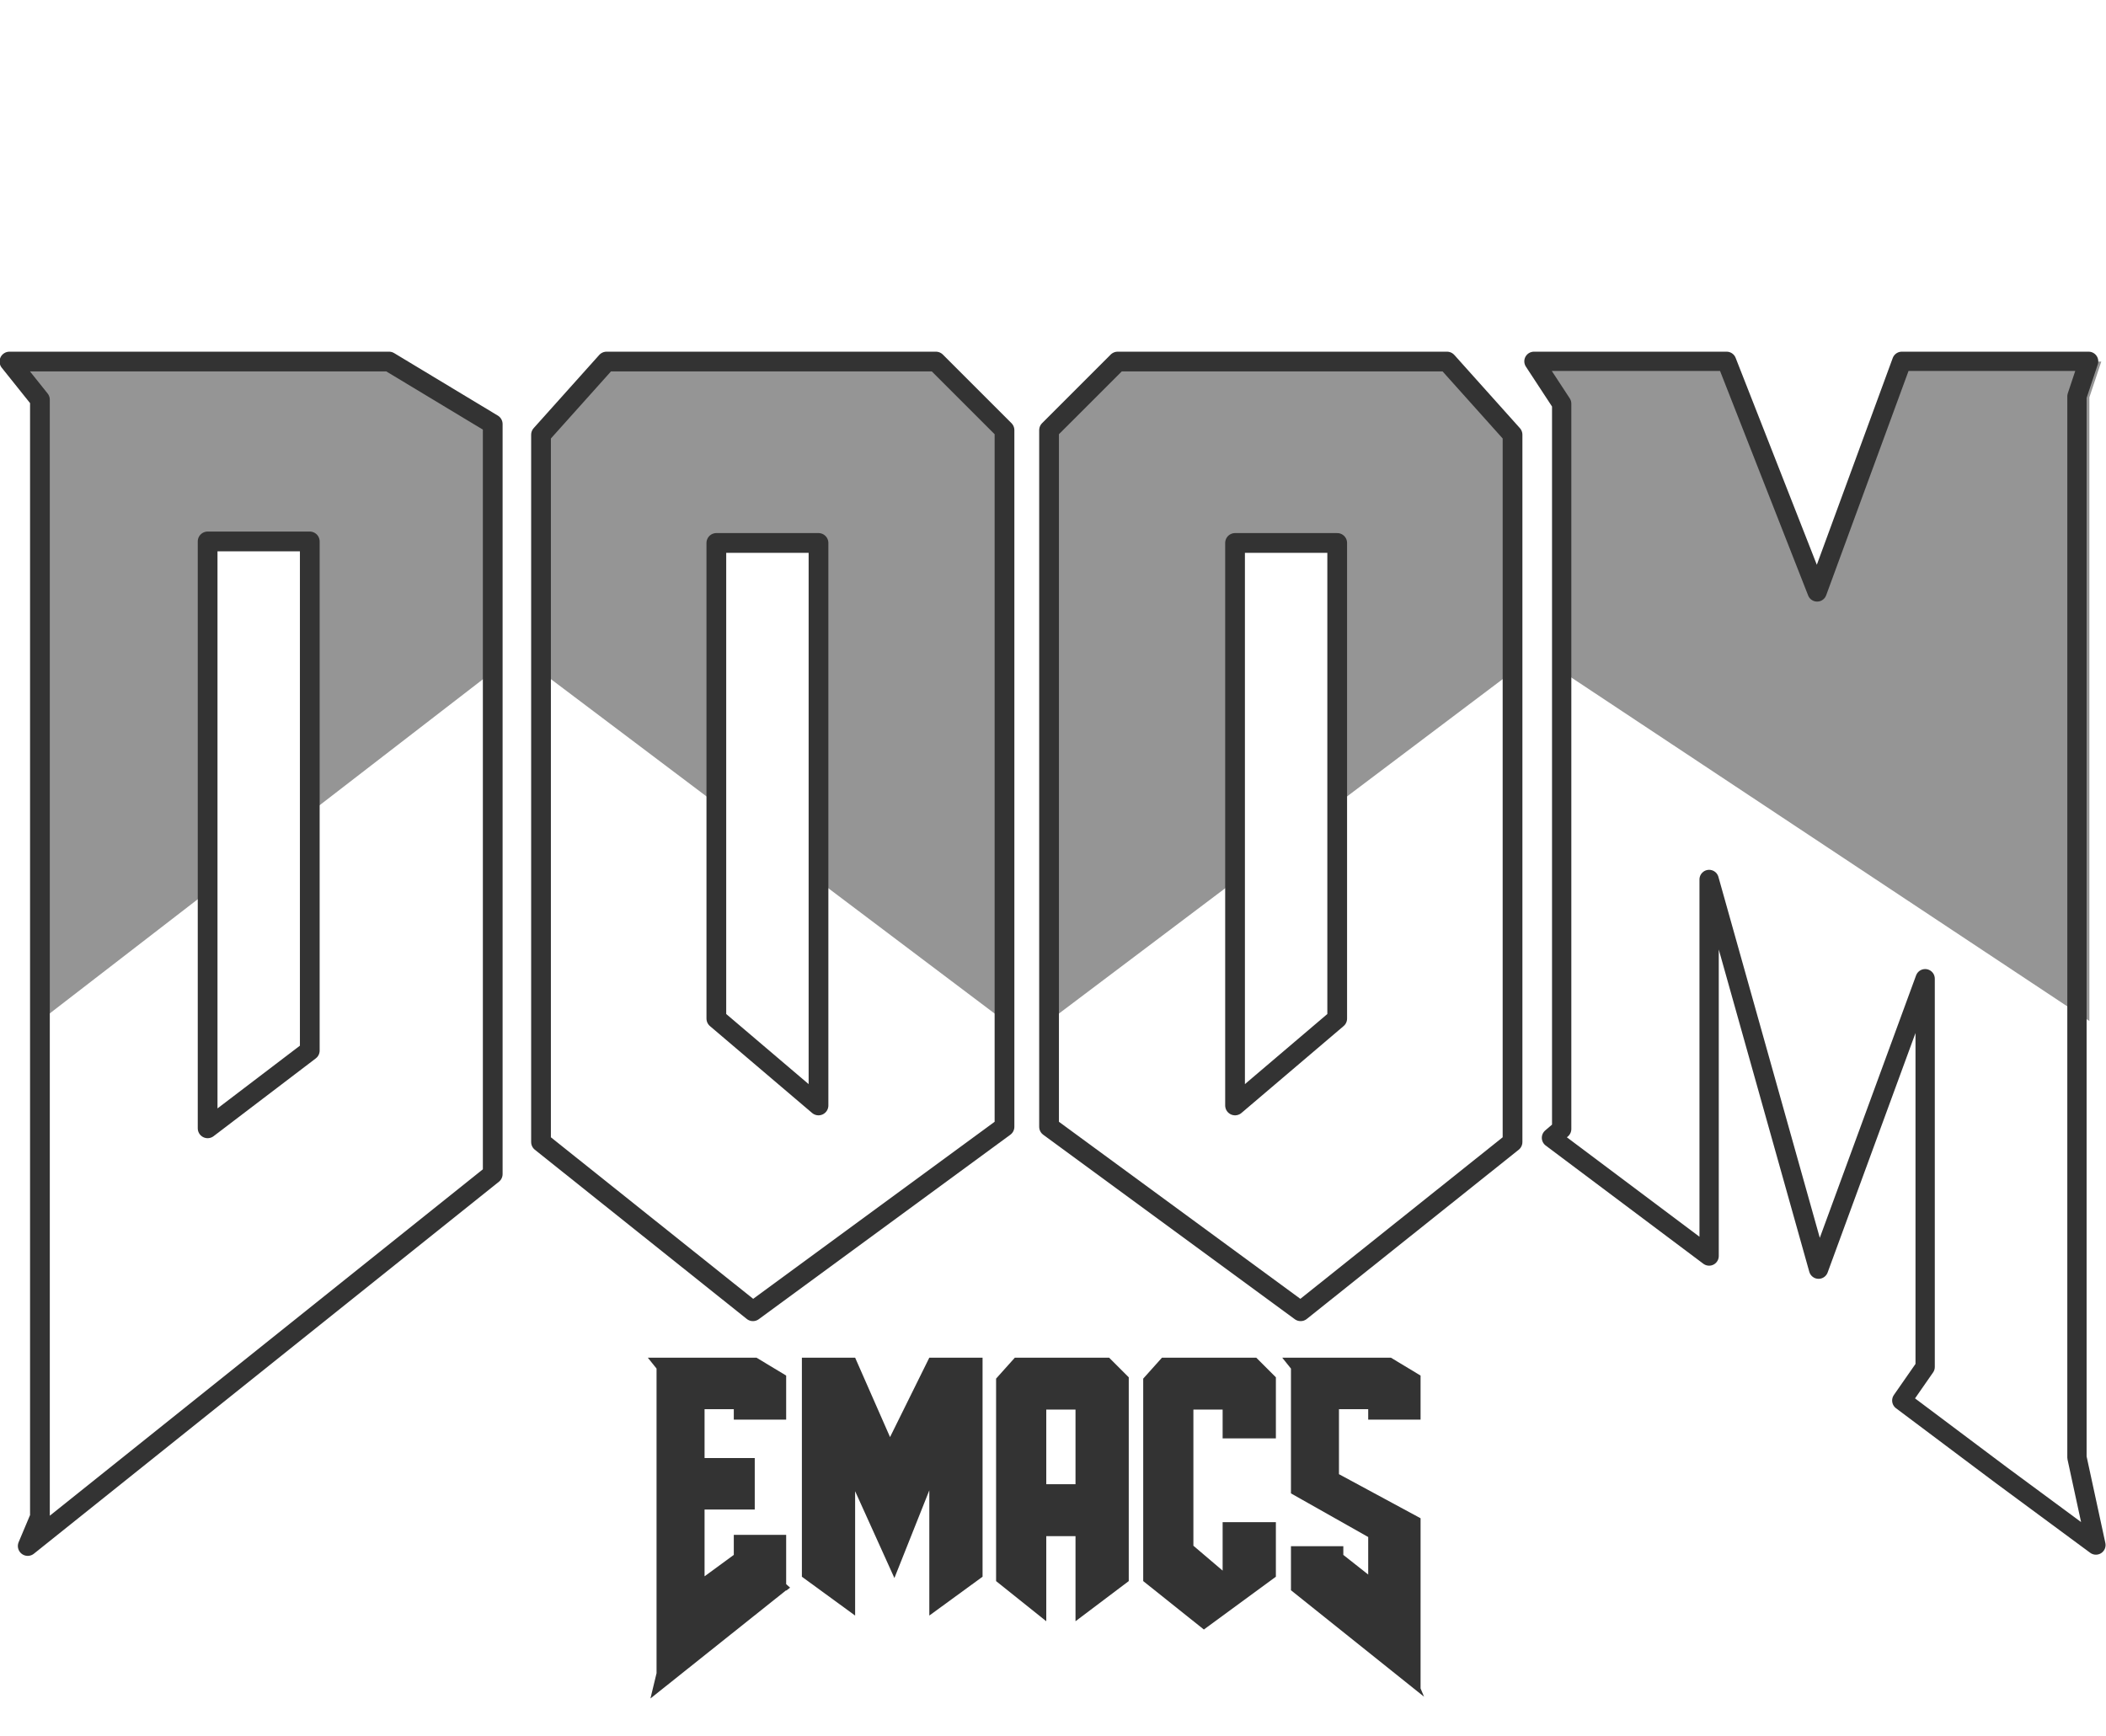
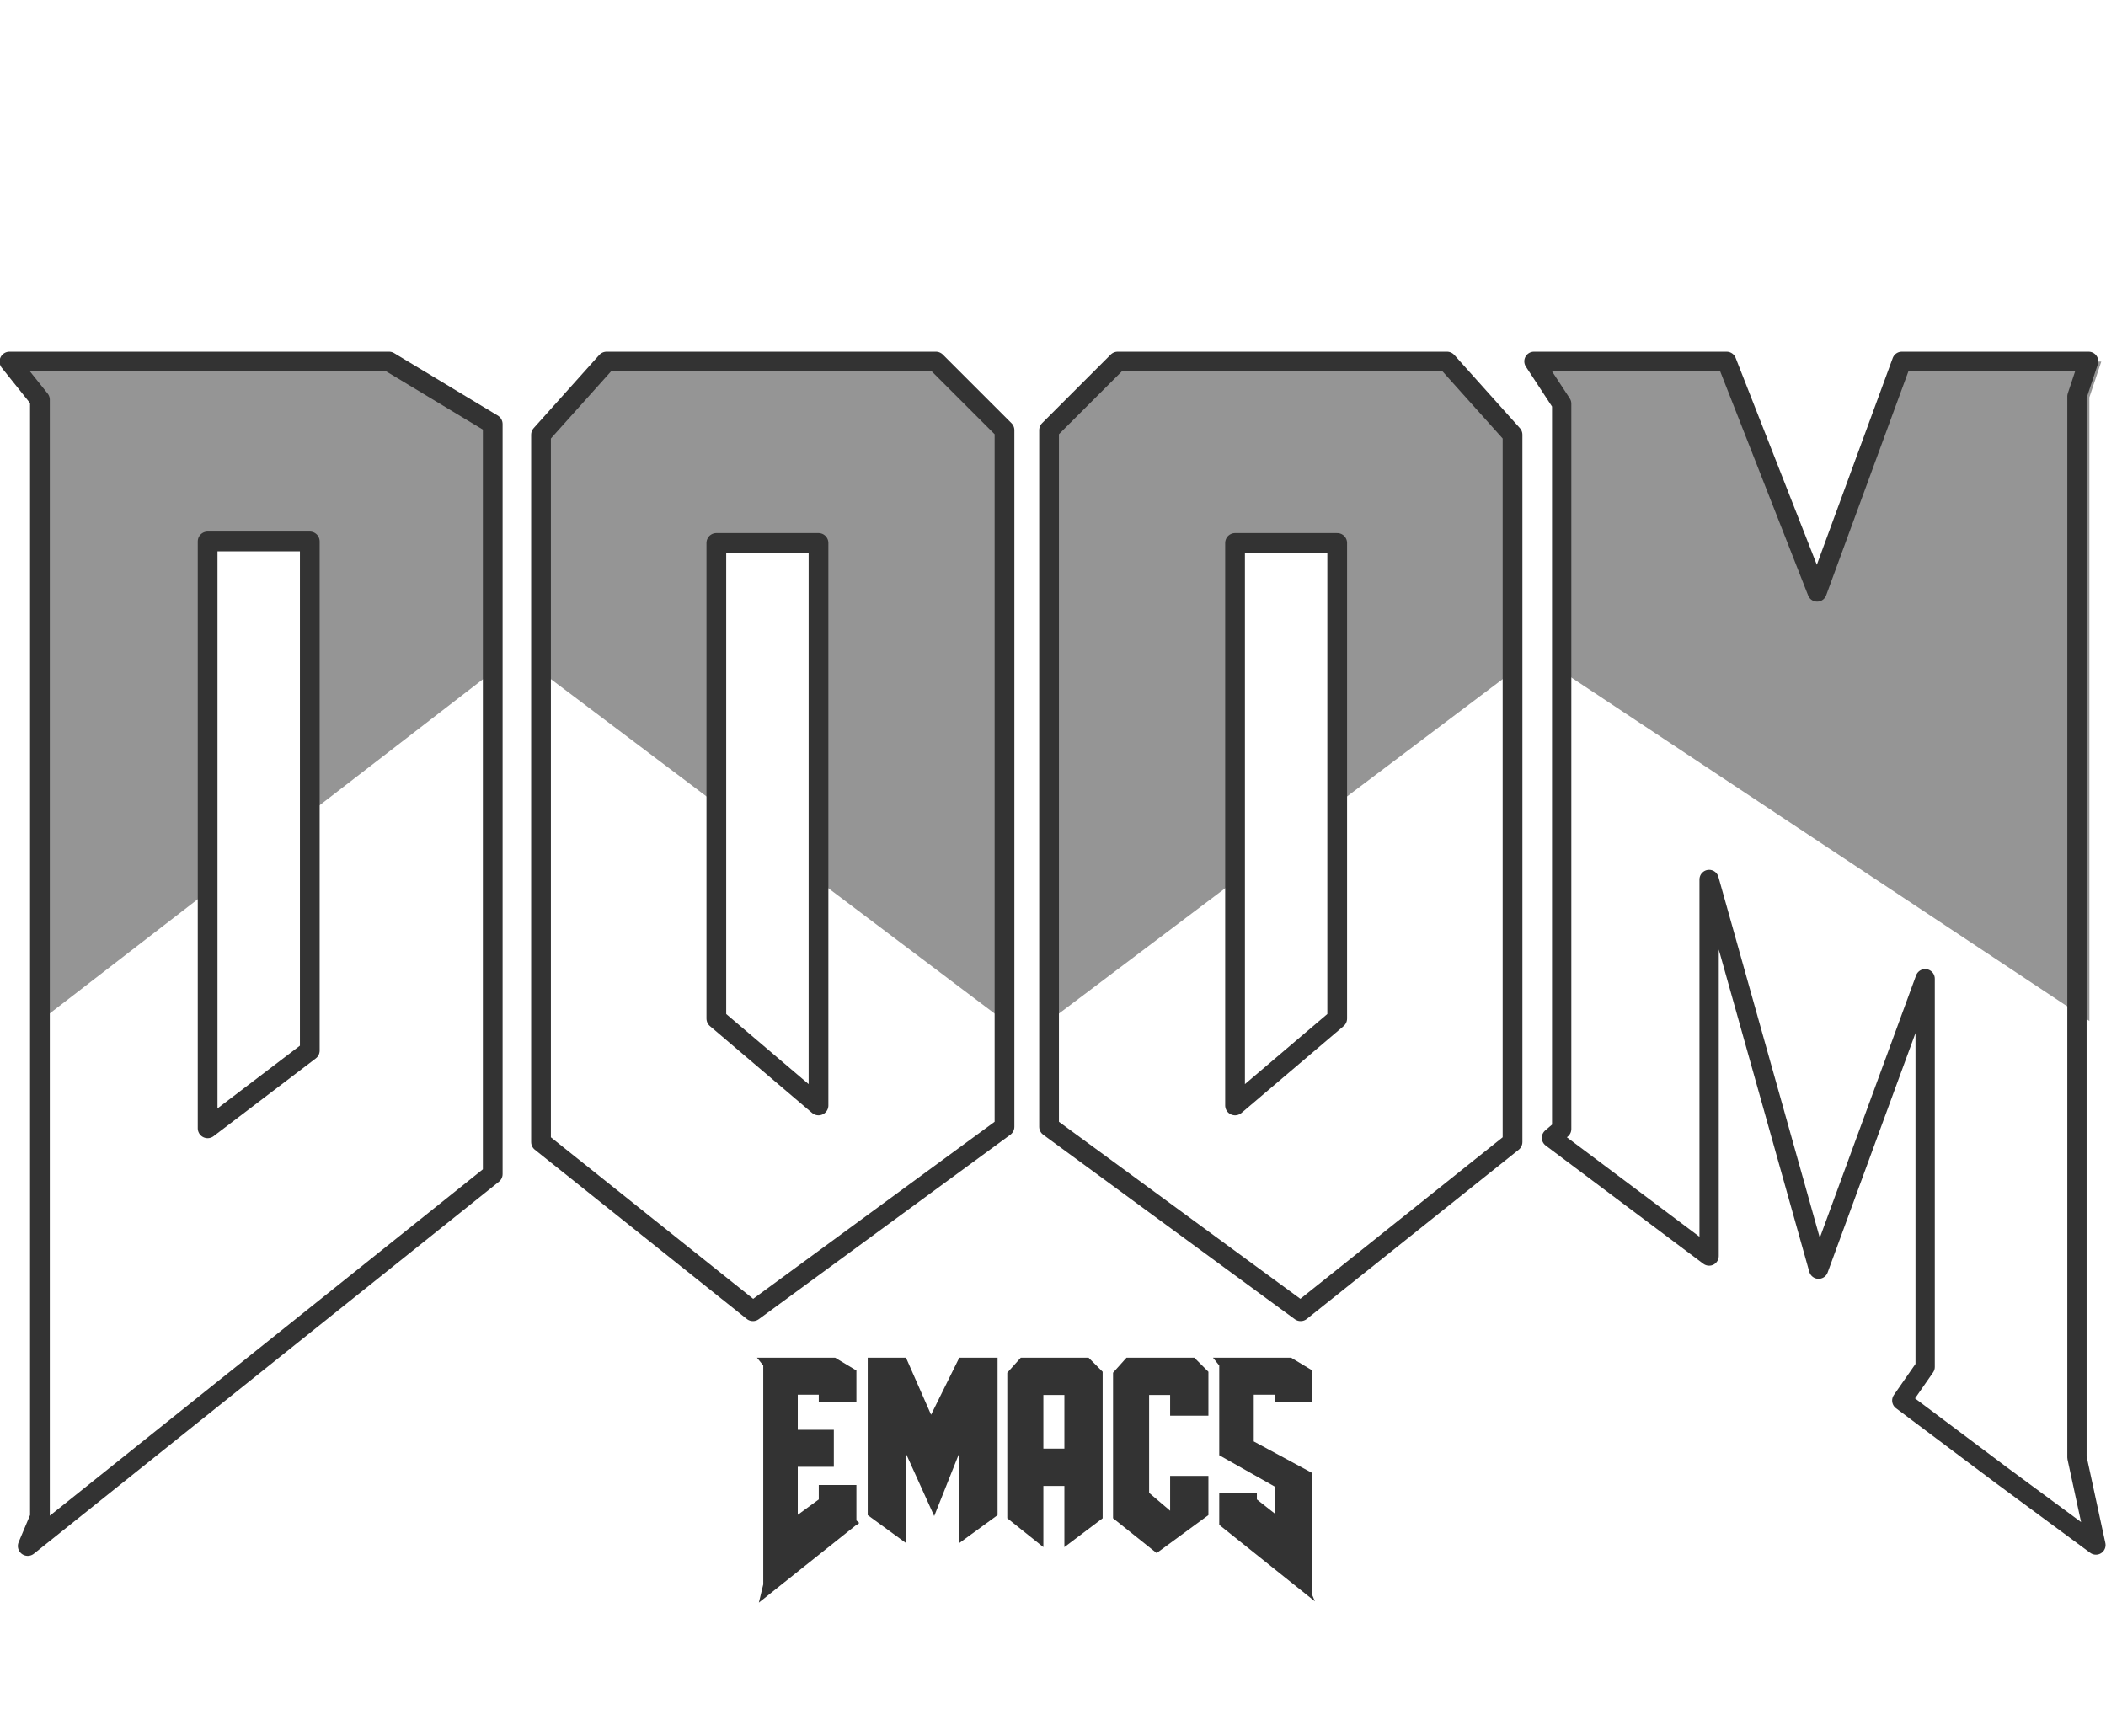
<svg xmlns="http://www.w3.org/2000/svg" height="266.524" viewBox="0 0 323.338 285.18" fill="none" version="1.1" id="svg4" width="323.338">
  <defs id="defs8">
    <rect x="-211.575" y="29.004" width="152.066" height="139.936" id="rect1427" />
    <radialGradient fx="0" fy="0" cx="0" cy="0" r="1" gradientUnits="userSpaceOnUse" gradientTransform="matrix(1000.855,0,0,-1000.855,800,600)" spreadMethod="pad" id="radialGradient26">
      <stop style="stop-opacity:1;stop-color:#c97575" offset="0" id="stop22" />
      <stop style="stop-opacity:1;stop-color:#003f69" offset="1" id="stop24" />
    </radialGradient>
    <clipPath clipPathUnits="userSpaceOnUse" id="clipPath36">
      <path d="M 0,1200 H 1600 V 0 H 0 Z" id="path34" />
    </clipPath>
    <clipPath clipPathUnits="userSpaceOnUse" id="clipPath60">
      <path d="m 454.404,829.199 h 97.242 V 700.297 h -97.242 z" id="path58" />
    </clipPath>
    <clipPath clipPathUnits="userSpaceOnUse" id="clipPath76">
      <path d="M 0,1200 H 1600 V 0 H 0 Z" id="path74" />
    </clipPath>
    <clipPath clipPathUnits="userSpaceOnUse" id="clipPath100">
      <path d="m 866.301,1010.44 h 90.223 V 862.762 h -90.223 z" id="path98" />
    </clipPath>
    <clipPath clipPathUnits="userSpaceOnUse" id="clipPath116">
      <path d="M 0,1200 H 1600 V 0 H 0 Z" id="path114" />
    </clipPath>
    <clipPath clipPathUnits="userSpaceOnUse" id="clipPath140">
      <path d="m 1017.94,825.85 h 137.31 V 709.029 h -137.31 z" id="path138" />
    </clipPath>
    <clipPath clipPathUnits="userSpaceOnUse" id="clipPath156">
      <path d="M 0,1200 H 1600 V 0 H 0 Z" id="path154" />
    </clipPath>
    <clipPath clipPathUnits="userSpaceOnUse" id="clipPath176">
      <path d="M 0,1200 H 1600 V 0 H 0 Z" id="path174" />
    </clipPath>
    <clipPath clipPathUnits="userSpaceOnUse" id="clipPath200">
      <path d="M 0,1200 H 1600 V 0 H 0 Z" id="path198" />
    </clipPath>
    <clipPath clipPathUnits="userSpaceOnUse" id="clipPath220">
      <path d="M 483.778,353.116 H 638.206 V 191.731 H 483.778 Z" id="path218" />
    </clipPath>
    <clipPath clipPathUnits="userSpaceOnUse" id="clipPath236">
      <path d="M 0,1200 H 1600 V 0 H 0 Z" id="path234" />
    </clipPath>
    <clipPath clipPathUnits="userSpaceOnUse" id="clipPath256">
      <path d="m 1141.1,405.409 h 101.18 V 310.645 H 1141.1 Z" id="path254" />
    </clipPath>
    <radialGradient fx="0" fy="0" cx="0" cy="0" r="1" gradientUnits="userSpaceOnUse" gradientTransform="matrix(346.604,-537.4873,537.4873,346.604,680.4016,832.6693)" spreadMethod="pad" id="radialGradient286">
      <stop style="stop-opacity:1;stop-color:#c63b34" offset="0" id="stop278" />
      <stop style="stop-opacity:1;stop-color:#c63b34" offset="0.467" id="stop280" />
      <stop style="stop-opacity:1;stop-color:#c63b34" offset="0.696" id="stop282" />
      <stop style="stop-opacity:1;stop-color:#4a232b" offset="1" id="stop284" />
    </radialGradient>
    <clipPath clipPathUnits="userSpaceOnUse" id="clipPath296">
      <path d="M 0,1200 H 1600 V 0 H 0 Z" id="path294" />
    </clipPath>
    <clipPath clipPathUnits="userSpaceOnUse" id="clipPath308">
      <path d="M 484.463,1153.97 H 1201.51 V 189.116 H 484.463 Z" id="path306" />
    </clipPath>
    <clipPath clipPathUnits="userSpaceOnUse" id="clipPath312">
      <path d="M 484.463,1153.97 H 1201.51 V 189.116 H 484.463 Z" id="path310" />
    </clipPath>
    <clipPath clipPathUnits="userSpaceOnUse" id="clipPath316">
      <path d="m 558.864,558.713 h 75.754 v -66.114 h -75.754 z" id="path314" />
    </clipPath>
    <clipPath clipPathUnits="userSpaceOnUse" id="clipPath320">
      <path d="M 484.463,519.835 H 547.92 V 431.741 H 484.463 Z" id="path318" />
    </clipPath>
    <clipPath clipPathUnits="userSpaceOnUse" id="clipPath324">
      <path d="m 533.816,405.37 h 60.656 v -51.93 h -60.656 z" id="path322" />
    </clipPath>
    <clipPath clipPathUnits="userSpaceOnUse" id="clipPath328">
      <path d="m 606.015,431.57 h 45.841 v -56.76 h -45.841 z" id="path326" />
    </clipPath>
    <clipPath clipPathUnits="userSpaceOnUse" id="clipPath332">
      <path d="m 786.772,447.06 h 37.142 v -58.241 h -37.142 z" id="path330" />
    </clipPath>
    <clipPath clipPathUnits="userSpaceOnUse" id="clipPath336">
      <path d="m 674.842,537.439 h 69.069 v -81.978 h -69.069 z" id="path334" />
    </clipPath>
    <clipPath clipPathUnits="userSpaceOnUse" id="clipPath340">
      <path d="m 590.527,669.237 h 62.462 v -63.11 h -62.462 z" id="path338" />
    </clipPath>
    <clipPath clipPathUnits="userSpaceOnUse" id="clipPath344">
      <path d="m 642.227,605.084 h 37.841 v -68.577 h -37.841 z" id="path342" />
    </clipPath>
    <clipPath clipPathUnits="userSpaceOnUse" id="clipPath348">
      <path d="m 687.207,384.608 h 31.925 v -67.976 h -31.925 z" id="path346" />
    </clipPath>
    <clipPath clipPathUnits="userSpaceOnUse" id="clipPath352">
      <path d="m 598.34,311.444 h 55.032 V 264.55 H 598.34 Z" id="path350" />
    </clipPath>
    <clipPath clipPathUnits="userSpaceOnUse" id="clipPath356">
      <path d="m 837.833,387.194 h 38.911 v -42.497 h -38.911 z" id="path354" />
    </clipPath>
    <clipPath clipPathUnits="userSpaceOnUse" id="clipPath360">
      <path d="M 817.455,325.372 H 862.3 v -52.143 h -44.845 z" id="path358" />
    </clipPath>
    <clipPath clipPathUnits="userSpaceOnUse" id="clipPath364">
      <path d="m 908.283,323.446 h 53.162 v -69.137 h -53.162 z" id="path362" />
    </clipPath>
    <clipPath clipPathUnits="userSpaceOnUse" id="clipPath368">
      <path d="m 883.419,239.821 h 37.605 v -50.705 h -37.605 z" id="path366" />
    </clipPath>
    <clipPath clipPathUnits="userSpaceOnUse" id="clipPath372">
      <path d="m 901.644,379.117 h 31.538 v -44.341 h -31.538 z" id="path370" />
    </clipPath>
    <clipPath clipPathUnits="userSpaceOnUse" id="clipPath376">
      <path d="m 827.298,260.66 h 38.265 v -61.391 h -38.265 z" id="path374" />
    </clipPath>
    <clipPath clipPathUnits="userSpaceOnUse" id="clipPath380">
      <path d="m 564.08,349.923 h 46.984 V 301.491 H 564.08 Z" id="path378" />
    </clipPath>
    <clipPath clipPathUnits="userSpaceOnUse" id="clipPath384">
      <path d="m 633.107,270.813 h 48.752 v -45.949 h -48.752 z" id="path382" />
    </clipPath>
    <clipPath clipPathUnits="userSpaceOnUse" id="clipPath388">
      <path d="m 519.537,1153.97 h 9.659 v -10 h -9.659 z" id="path386" />
    </clipPath>
    <clipPath clipPathUnits="userSpaceOnUse" id="clipPath392">
      <path d="m 984.085,310.782 h 32.545 v -49.923 h -32.545 z" id="path390" />
    </clipPath>
    <clipPath clipPathUnits="userSpaceOnUse" id="clipPath396">
      <path d="M 977.445,251.648 H 1016.1 V 213.621 H 977.445 Z" id="path394" />
    </clipPath>
    <clipPath clipPathUnits="userSpaceOnUse" id="clipPath400">
      <path d="m 939.902,272.383 h 37.269 v -57.882 h -37.269 z" id="path398" />
    </clipPath>
    <clipPath clipPathUnits="userSpaceOnUse" id="clipPath404">
      <path d="m 1018.25,303.222 h 44.27 v -57.003 h -44.27 z" id="path402" />
    </clipPath>
    <clipPath clipPathUnits="userSpaceOnUse" id="clipPath408">
      <path d="m 1046.3,336.435 h 47.43 v -47.83 h -47.43 z" id="path406" />
    </clipPath>
    <clipPath clipPathUnits="userSpaceOnUse" id="clipPath412">
      <path d="m 1089.18,378.723 h 30.33 v -51.436 h -30.33 z" id="path410" />
    </clipPath>
    <clipPath clipPathUnits="userSpaceOnUse" id="clipPath416">
      <path d="m 1092.91,426.851 h 43.16 v -40.199 h -43.16 z" id="path414" />
    </clipPath>
    <clipPath clipPathUnits="userSpaceOnUse" id="clipPath420">
      <path d="m 1118.89,498.208 h 56.91 v -54.995 h -56.91 z" id="path418" />
    </clipPath>
    <clipPath clipPathUnits="userSpaceOnUse" id="clipPath424">
      <path d="m 1041.86,496.242 h 38.19 v -47.165 h -38.19 z" id="path422" />
    </clipPath>
    <clipPath clipPathUnits="userSpaceOnUse" id="clipPath428">
      <path d="m 1147.89,565.513 h 46.75 v -50.942 h -46.75 z" id="path426" />
    </clipPath>
    <clipPath clipPathUnits="userSpaceOnUse" id="clipPath432">
      <path d="m 1057.66,558.583 h 53.85 v -47.626 h -53.85 z" id="path430" />
    </clipPath>
    <clipPath clipPathUnits="userSpaceOnUse" id="clipPath436">
      <path d="m 1098.23,620.004 h 38.36 v -50.456 h -38.36 z" id="path434" />
    </clipPath>
    <clipPath clipPathUnits="userSpaceOnUse" id="clipPath440">
      <path d="m 1124.9,667.347 h 34.67 v -42.646 h -34.67 z" id="path438" />
    </clipPath>
    <clipPath clipPathUnits="userSpaceOnUse" id="clipPath444">
      <path d="m 1161.62,633.733 h 39.89 V 590.52 h -39.89 z" id="path442" />
    </clipPath>
    <clipPath clipPathUnits="userSpaceOnUse" id="clipPath448">
      <path d="m 1063.23,700.278 h 41.5 v -63.719 h -41.5 z" id="path446" />
    </clipPath>
    <clipPath clipPathUnits="userSpaceOnUse" id="clipPath452">
      <path d="m 1109.18,732.299 h 33.06 v -50.295 h -33.06 z" id="path450" />
    </clipPath>
    <clipPath clipPathUnits="userSpaceOnUse" id="clipPath456">
      <path d="m 1049.34,779.126 h 35.56 v -69.965 h -35.56 z" id="path454" />
    </clipPath>
    <clipPath clipPathUnits="userSpaceOnUse" id="clipPath460">
      <path d="M 988.343,808 H 1040.5 V 748.973 H 988.343 Z" id="path458" />
    </clipPath>
    <clipPath clipPathUnits="userSpaceOnUse" id="clipPath464">
      <path d="m 962.159,761.575 h 49.121 v -36.73 h -49.121 z" id="path462" />
    </clipPath>
    <clipPath clipPathUnits="userSpaceOnUse" id="clipPath468">
      <path d="m 1022.35,729.622 h 33.11 v -42.816 h -33.11 z" id="path466" />
    </clipPath>
    <clipPath clipPathUnits="userSpaceOnUse" id="clipPath472">
      <path d="m 962.091,848.545 h 33.07 v -51.758 h -33.07 z" id="path470" />
    </clipPath>
    <clipPath clipPathUnits="userSpaceOnUse" id="clipPath476">
      <path d="m 1017.95,836.194 h 34.15 v -29.678 h -34.15 z" id="path474" />
    </clipPath>
    <clipPath clipPathUnits="userSpaceOnUse" id="clipPath480">
      <path d="m 890.534,853.69 h 44.989 v -59.146 h -44.989 z" id="path478" />
    </clipPath>
    <clipPath clipPathUnits="userSpaceOnUse" id="clipPath484">
      <path d="m 897.048,807.314 h 59.6 v -49.093 h -59.6 z" id="path482" />
    </clipPath>
    <clipPath clipPathUnits="userSpaceOnUse" id="clipPath488">
      <path d="m 829.809,863.115 h 43.412 V 806.82 h -43.412 z" id="path486" />
    </clipPath>
    <clipPath clipPathUnits="userSpaceOnUse" id="clipPath492">
      <path d="m 852.903,796.003 h 32.696 v -49.046 h -32.696 z" id="path490" />
    </clipPath>
    <clipPath clipPathUnits="userSpaceOnUse" id="clipPath496">
      <path d="m 868.518,880.717 h 37.605 v -33.774 h -37.605 z" id="path494" />
    </clipPath>
    <clipPath clipPathUnits="userSpaceOnUse" id="clipPath500">
      <path d="m 750.367,878.608 h 80.439 v -55.861 h -80.439 z" id="path498" />
    </clipPath>
    <clipPath clipPathUnits="userSpaceOnUse" id="clipPath504">
      <path d="m 688.932,847.62 h 44.842 v -57.26 h -44.842 z" id="path502" />
    </clipPath>
    <clipPath clipPathUnits="userSpaceOnUse" id="clipPath508">
      <path d="m 749.802,817.773 h 44.956 v -71.358 h -44.956 z" id="path506" />
    </clipPath>
    <clipPath clipPathUnits="userSpaceOnUse" id="clipPath512">
      <path d="m 803.739,793.557 h 35.215 v -39.392 h -35.215 z" id="path510" />
    </clipPath>
    <clipPath clipPathUnits="userSpaceOnUse" id="clipPath516">
      <path d="M 777.435,742.764 H 819.22 V 692.678 H 777.435 Z" id="path514" />
    </clipPath>
    <clipPath clipPathUnits="userSpaceOnUse" id="clipPath520">
      <path d="m 706.108,770.955 h 44.179 v -56.392 h -44.179 z" id="path518" />
    </clipPath>
    <clipPath clipPathUnits="userSpaceOnUse" id="clipPath524">
      <path d="m 489.527,583.248 h 61.249 v -50.412 h -61.249 z" id="path522" />
    </clipPath>
    <clipPath clipPathUnits="userSpaceOnUse" id="clipPath528">
      <path d="m 538.943,626.388 h 35.79 v -49.335 h -35.79 z" id="path526" />
    </clipPath>
    <clipPath clipPathUnits="userSpaceOnUse" id="clipPath532">
      <path d="m 524.919,748.634 h 31.732 V 711.7 h -31.732 z" id="path530" />
    </clipPath>
    <clipPath clipPathUnits="userSpaceOnUse" id="clipPath536">
      <path d="m 485.726,422.853 h 40.171 v -52.304 h -40.171 z" id="path534" />
    </clipPath>
    <clipPath clipPathUnits="userSpaceOnUse" id="clipPath540">
      <path d="m 1058.53,378.073 h 27.51 v -32.858 h -27.51 z" id="path538" />
    </clipPath>
    <clipPath clipPathUnits="userSpaceOnUse" id="clipPath544">
      <path d="m 1010.14,344.966 h 27.01 v -34.295 h -27.01 z" id="path542" />
    </clipPath>
    <clipPath clipPathUnits="userSpaceOnUse" id="clipPath548">
      <path d="M 960.024,332.148 H 983.62 V 304.446 H 960.024 Z" id="path546" />
    </clipPath>
    <clipPath clipPathUnits="userSpaceOnUse" id="clipPath552">
      <path d="m 871.026,279.891 h 23.393 v -38.438 h -23.393 z" id="path550" />
    </clipPath>
    <clipPath clipPathUnits="userSpaceOnUse" id="clipPath556">
      <path d="m 777.838,322.768 h 26.738 v -33.222 h -26.738 z" id="path554" />
    </clipPath>
    <clipPath clipPathUnits="userSpaceOnUse" id="clipPath560">
      <path d="m 743.123,387.149 h 34.009 v -40.918 h -34.009 z" id="path558" />
    </clipPath>
    <clipPath clipPathUnits="userSpaceOnUse" id="clipPath564">
      <path d="m 628.81,483.492 h 27.592 V 444.049 H 628.81 Z" id="path562" />
    </clipPath>
    <clipPath clipPathUnits="userSpaceOnUse" id="clipPath568">
      <path d="m 641.907,341.708 h 32.152 v -39.524 h -32.152 z" id="path566" />
    </clipPath>
    <clipPath clipPathUnits="userSpaceOnUse" id="clipPath572">
      <path d="m 707.419,445.18 h 36.688 v -39.343 h -36.688 z" id="path570" />
    </clipPath>
    <clipPath clipPathUnits="userSpaceOnUse" id="clipPath576">
      <path d="m 718.677,332.178 h 40.049 v -58.769 h -40.049 z" id="path574" />
    </clipPath>
    <clipPath clipPathUnits="userSpaceOnUse" id="clipPath580">
      <path d="m 563.511,484.332 h 37.095 v -51.194 h -37.095 z" id="path578" />
    </clipPath>
    <linearGradient x1="0" y1="0" x2="1" y2="0" gradientUnits="userSpaceOnUse" gradientTransform="matrix(-161.4422,250.8358,250.8358,161.4422,987.2112,286.6422)" spreadMethod="pad" id="linearGradient1436">
      <stop style="stop-opacity:1;stop-color:#ba6464" offset="0" id="stop1430" />
      <stop style="stop-opacity:1;stop-color:#ba6464" offset="0.149" id="stop1432" />
      <stop style="stop-opacity:1;stop-color:#c63b34" offset="1" id="stop1434" />
    </linearGradient>
    <clipPath clipPathUnits="userSpaceOnUse" id="clipPath1446">
      <path d="m 744.161,267.316 c -17.306,-11.079 -19.44,-31.074 -19.809,-34.289 v 0 c 7.734,-17.828 24.511,-48.562 53.177,-56.428 v 0 c 6.004,-1.648 16.519,-2.483 37.55,-4.154 v 0 c 21.964,-1.744 36.516,-3.526 35.719,0.435 v 0 c -3.11,15.434 -23.616,77.176 -51.568,93.857 v 0 c -9.068,5.587 -18.933,8.172 -28.434,8.171 v 0 c -9.668,0 -18.958,-2.677 -26.635,-7.592" id="path1444" />
    </clipPath>
    <linearGradient x1="0" y1="0" x2="1" y2="0" gradientUnits="userSpaceOnUse" gradientTransform="matrix(-86.7312,79.27774,-79.27774,-86.7312,845.3929,165.8952)" spreadMethod="pad" id="linearGradient1462">
      <stop style="stop-opacity:0;stop-color:#ffffff" offset="0" id="stop1456" />
      <stop style="stop-opacity:1;stop-color:#ffffff" offset="0.417" id="stop1458" />
      <stop style="stop-opacity:1;stop-color:#ffffff" offset="1" id="stop1460" />
    </linearGradient>
    <mask maskUnits="userSpaceOnUse" x="0" y="0" width="1" height="1" id="mask1464">
      <g id="g1474">
        <g id="g1472">
          <g id="g1470">
            <g id="g1468">
              <path d="M -32768,32767 H 32767 V -32768 H -32768 Z" style="fill:url(#linearGradient1462);stroke:none" id="path1466" />
            </g>
          </g>
        </g>
      </g>
    </mask>
    <linearGradient x1="0" y1="0" x2="1" y2="0" gradientUnits="userSpaceOnUse" gradientTransform="matrix(-86.7312,79.27774,-79.27774,-86.7312,845.3929,165.8952)" spreadMethod="pad" id="linearGradient1486">
      <stop style="stop-opacity:1;stop-color:#4a232b" offset="0" id="stop1480" />
      <stop style="stop-opacity:1;stop-color:#4a232b" offset="0.417" id="stop1482" />
      <stop style="stop-opacity:1;stop-color:#4a232b" offset="1" id="stop1484" />
    </linearGradient>
    <clipPath clipPathUnits="userSpaceOnUse" id="clipPath1496">
      <path d="M 0,1200 H 1600 V 0 H 0 Z" id="path1494" />
    </clipPath>
    <clipPath clipPathUnits="userSpaceOnUse" id="clipPath1504">
      <path d="m 575.556,801.819 h 251.59 V 618.476 h -251.59 z" id="path1502" />
    </clipPath>
    <clipPath clipPathUnits="userSpaceOnUse" id="clipPath1508">
      <path d="m 683.366,789.128 c 20.392,-17.148 42.292,-37.683 64.317,-62.058 34.671,-38.37 60.443,-76.064 79.463,-108.593 -59.813,8.819 -126.921,25.23 -197.028,54.641 -13.705,5.749 -26.897,11.732 -39.582,17.882 -21.221,26.418 -19.728,64.8 3.41,89.426 23.256,24.752 61.725,28.525 89.42,8.702" id="path1506" />
    </clipPath>
    <radialGradient fx="0" fy="0" cx="0" cy="0" r="1" gradientUnits="userSpaceOnUse" gradientTransform="matrix(125.9963,-99.72216,99.72216,125.9963,655.6081,730.9605)" spreadMethod="pad" id="radialGradient1520">
      <stop style="stop-opacity:1;stop-color:#ffffff" offset="0" id="stop1514" />
      <stop style="stop-opacity:1;stop-color:#ffffff" offset="0.108" id="stop1516" />
      <stop style="stop-opacity:0;stop-color:#ffffff" offset="1" id="stop1518" />
    </radialGradient>
    <mask maskUnits="userSpaceOnUse" x="0" y="0" width="1" height="1" id="mask1522">
      <g id="g1532">
        <g id="g1530">
          <g id="g1528">
            <g id="g1526">
              <path d="M -32768,32767 H 32767 V -32768 H -32768 Z" style="fill:url(#radialGradient1520);stroke:none" id="path1524" />
            </g>
          </g>
        </g>
      </g>
    </mask>
    <radialGradient fx="0" fy="0" cx="0" cy="0" r="1" gradientUnits="userSpaceOnUse" gradientTransform="matrix(125.9963,-99.72216,99.72216,125.9963,655.6081,730.9605)" spreadMethod="pad" id="radialGradient1540">
      <stop style="stop-opacity:1;stop-color:#4a232b" offset="0" id="stop1534" />
      <stop style="stop-opacity:1;stop-color:#4a232b" offset="0.108" id="stop1536" />
      <stop style="stop-opacity:1;stop-color:#c63b34" offset="1" id="stop1538" />
    </radialGradient>
    <clipPath clipPathUnits="userSpaceOnUse" id="clipPath1566">
      <path d="M 475.513,703.995 H 687.625 V 545.144 H 475.513 Z" id="path1564" />
    </clipPath>
    <clipPath clipPathUnits="userSpaceOnUse" id="clipPath1570">
      <path d="m 551.676,695.122 c 34.031,-21.037 39.546,-54.04 61.943,-83.84 12.897,-17.158 34.773,-37.754 74.006,-51.468 -15.192,-6.989 -45.399,-18.114 -83.197,-13.639 -4.144,0.49 -64.951,8.657 -104.188,60.73 -12.883,17.097 -31.379,41.644 -22.318,65.697 6.638,17.62 26.703,31.406 46.461,31.393 9.174,-0.006 17.737,-2.966 27.293,-8.873" id="path1568" />
    </clipPath>
    <radialGradient fx="0" fy="0" cx="0" cy="0" r="1" gradientUnits="userSpaceOnUse" gradientTransform="matrix(140.2885,-123.0222,123.0222,140.2885,543.1551,645.4635)" spreadMethod="pad" id="radialGradient1582">
      <stop style="stop-opacity:1;stop-color:#ffffff" offset="0" id="stop1576" />
      <stop style="stop-opacity:1;stop-color:#ffffff" offset="0.108" id="stop1578" />
      <stop style="stop-opacity:0;stop-color:#ffffff" offset="1" id="stop1580" />
    </radialGradient>
    <mask maskUnits="userSpaceOnUse" x="0" y="0" width="1" height="1" id="mask1584">
      <g id="g1594">
        <g id="g1592">
          <g id="g1590">
            <g id="g1588">
              <path d="M -32768,32767 H 32767 V -32768 H -32768 Z" style="fill:url(#radialGradient1582);stroke:none" id="path1586" />
            </g>
          </g>
        </g>
      </g>
    </mask>
    <radialGradient fx="0" fy="0" cx="0" cy="0" r="1" gradientUnits="userSpaceOnUse" gradientTransform="matrix(140.2885,-123.0222,123.0222,140.2885,543.1551,645.4635)" spreadMethod="pad" id="radialGradient1602">
      <stop style="stop-opacity:1;stop-color:#4a232b" offset="0" id="stop1596" />
      <stop style="stop-opacity:1;stop-color:#4a232b" offset="0.108" id="stop1598" />
      <stop style="stop-opacity:1;stop-color:#c63b34" offset="1" id="stop1600" />
    </radialGradient>
    <clipPath clipPathUnits="userSpaceOnUse" id="clipPath1636">
      <path d="M 0,1200 H 1600 V 0 H 0 Z" id="path1634" />
    </clipPath>
    <radialGradient fx="0" fy="0" cx="0" cy="0" r="1" gradientUnits="userSpaceOnUse" gradientTransform="matrix(-7.822224,118.3111,118.3111,7.822224,773.9253,414.1198)" spreadMethod="pad" id="radialGradient1662">
      <stop style="stop-opacity:1;stop-color:#c63b34" offset="0" id="stop1654" />
      <stop style="stop-opacity:1;stop-color:#c63b34" offset="0.467" id="stop1656" />
      <stop style="stop-opacity:1;stop-color:#c63b34" offset="0.696" id="stop1658" />
      <stop style="stop-opacity:1;stop-color:#4a232b" offset="1" id="stop1660" />
    </radialGradient>
    <linearGradient x1="0" y1="0" x2="1" y2="0" gradientUnits="userSpaceOnUse" gradientTransform="matrix(14.06703,-86.48617,-86.48617,-14.06703,924.0973,527.693)" spreadMethod="pad" id="linearGradient1682">
      <stop style="stop-opacity:1;stop-color:#000f1f" offset="0" id="stop1678" />
      <stop style="stop-opacity:1;stop-color:#46496b" offset="1" id="stop1680" />
    </linearGradient>
    <clipPath clipPathUnits="userSpaceOnUse" id="clipPath1692">
      <path d="M 0,1200 H 1600 V 0 H 0 Z" id="path1690" />
    </clipPath>
    <linearGradient x1="0" y1="0" x2="1" y2="0" gradientUnits="userSpaceOnUse" gradientTransform="matrix(-23.54078,38.8423,38.8423,23.54078,964.2549,408.9075)" spreadMethod="pad" id="linearGradient1714">
      <stop style="stop-opacity:1;stop-color:#134b85" offset="0" id="stop1710" />
      <stop style="stop-opacity:1;stop-color:#132e4a" offset="1" id="stop1712" />
    </linearGradient>
    <clipPath clipPathUnits="userSpaceOnUse" id="clipPath1724">
      <path d="m 809.292,532.577 c 0,0 6.93,-18.437 17.263,-38.114 v 0 c 21.559,-41.05 63.758,-98.407 129.609,-81.551 v 0 c 97.417,24.939 64.126,156.999 64.126,156.999 v 0 z" id="path1722" />
    </clipPath>
    <clipPath clipPathUnits="userSpaceOnUse" id="clipPath1736">
      <path d="m 959.387,457.692 h 24.412 v -32.97 h -24.412 z" id="path1734" />
    </clipPath>
    <clipPath clipPathUnits="userSpaceOnUse" id="clipPath1740">
      <path d="m 983.799,424.722 c -2.753,5.202 -5.621,8.417 -7.774,10.411 -0.936,0.867 -2.035,1.779 -4.22,3.864 -1.758,1.677 -3.492,3.326 -5.516,5.65 -0.977,1.122 -2.368,2.79 -3.901,4.978 -2.627,3.75 -3.31,5.187 -2.883,6.528 0.094,0.293 0.347,1.087 0.95,1.396 3.305,1.686 15.936,-11.778 21.812,-27.993 0.793,-2.188 1.297,-3.971 1.532,-4.834" id="path1738" />
    </clipPath>
    <radialGradient fx="0" fy="0" cx="0" cy="0" r="1" gradientUnits="userSpaceOnUse" gradientTransform="matrix(32.40676,-58.84717,-58.84717,-32.40676,955.9764,482.5303)" spreadMethod="pad" id="radialGradient1752">
      <stop style="stop-opacity:1;stop-color:#ffffff" offset="0" id="stop1746" />
      <stop style="stop-opacity:1;stop-color:#ffffff" offset="0.228" id="stop1748" />
      <stop style="stop-opacity:0;stop-color:#ffffff" offset="1" id="stop1750" />
    </radialGradient>
    <mask maskUnits="userSpaceOnUse" x="0" y="0" width="1" height="1" id="mask1754">
      <g id="g1764">
        <g id="g1762">
          <g id="g1760">
            <g id="g1758">
              <path d="M -32768,32767 H 32767 V -32768 H -32768 Z" style="fill:url(#radialGradient1752);stroke:none" id="path1756" />
            </g>
          </g>
        </g>
      </g>
    </mask>
    <radialGradient fx="0" fy="0" cx="0" cy="0" r="1" gradientUnits="userSpaceOnUse" gradientTransform="matrix(32.40676,-58.84717,-58.84717,-32.40676,955.9764,482.5303)" spreadMethod="pad" id="radialGradient1772">
      <stop style="stop-opacity:1;stop-color:#ffffff" offset="0" id="stop1766" />
      <stop style="stop-opacity:1;stop-color:#ffffff" offset="0.228" id="stop1768" />
      <stop style="stop-opacity:1;stop-color:#ffffff" offset="1" id="stop1770" />
    </radialGradient>
    <clipPath clipPathUnits="userSpaceOnUse" id="clipPath1798">
      <path d="m 905.475,442.77 h 48.983 v -44.128 h -48.983 z" id="path1796" />
    </clipPath>
    <clipPath clipPathUnits="userSpaceOnUse" id="clipPath1822">
      <path d="M 0,1200 H 1600 V 0 H 0 Z" id="path1820" />
    </clipPath>
    <clipPath clipPathUnits="userSpaceOnUse" id="clipPath1854">
      <path d="m 1054.734,593.548 5.575,1.075 c -0.536,0.104 -1.05,0.153 -1.543,0.153 v 0 c -1.54,0 -2.879,-0.476 -4.032,-1.228 M 773.675,539.38 c 0.32,-0.092 0.639,-0.191 0.958,-0.299 v 0 c 9.605,-3.249 12.88,-12.09 18.976,-20.092 v 0 c 15.52,-20.374 41.641,-25.221 51.654,-27.079 v 0 c 26.989,-5.008 70.564,10.858 81.435,31.906 v 0 c 5.954,11.532 4.347,24.104 2.362,32.116 v 0 c 2.954,-8.758 9.221,-21.882 22.361,-29.707 v 0 c 25.296,-15.062 60.181,-1.027 78.597,18.749 v 0 c 13.329,14.313 17.265,30.808 18.615,38.865 v 0 c 0,0 1.72,6.853 6.101,9.709 v 0 z m -24.717,-4.764 24.717,4.764 c -2.065,0.591 -4.148,0.847 -6.209,0.847 v 0 c -6.885,0 -13.533,-2.855 -18.508,-5.611" id="path1852" />
    </clipPath>
    <linearGradient x1="0" y1="0" x2="1" y2="0" gradientUnits="userSpaceOnUse" gradientTransform="matrix(-8.022204,41.5696,41.5696,8.022204,910.6627,533.3769)" spreadMethod="pad" id="linearGradient1868">
      <stop style="stop-opacity:1;stop-color:#ffffff" offset="0" id="stop1864" />
      <stop style="stop-opacity:0;stop-color:#ffffff" offset="1" id="stop1866" />
    </linearGradient>
    <mask maskUnits="userSpaceOnUse" x="0" y="0" width="1" height="1" id="mask1870">
      <g id="g1880">
        <g id="g1878">
          <g id="g1876">
            <g id="g1874">
              <path d="M -32768,32767 H 32767 V -32768 H -32768 Z" style="fill:url(#linearGradient1868);stroke:none" id="path1872" />
            </g>
          </g>
        </g>
      </g>
    </mask>
    <linearGradient x1="0" y1="0" x2="1" y2="0" gradientUnits="userSpaceOnUse" gradientTransform="matrix(-8.022204,41.5696,41.5696,8.022204,910.6627,533.3769)" spreadMethod="pad" id="linearGradient1890">
      <stop style="stop-opacity:1;stop-color:#c63b34" offset="0" id="stop1886" />
      <stop style="stop-opacity:1;stop-color:#c63b34" offset="1" id="stop1888" />
    </linearGradient>
    <clipPath clipPathUnits="userSpaceOnUse" id="clipPath1900">
      <path d="M 0,1200 H 1600 V 0 H 0 Z" id="path1898" />
    </clipPath>
    <clipPath clipPathUnits="userSpaceOnUse" id="clipPath1908">
      <path d="M 793.609,543.128 H 930 V 491.327 H 793.609 Z" id="path1906" />
    </clipPath>
    <clipPath clipPathUnits="userSpaceOnUse" id="clipPath1924">
      <path d="M 935.505,580.386 H 1047.98 V 519.515 H 935.505 Z" id="path1922" />
    </clipPath>
    <radialGradient fx="0" fy="0" cx="0" cy="0" r="1" gradientUnits="userSpaceOnUse" gradientTransform="matrix(90.26826,-395.7916,-395.7916,-90.26826,807.6793,838.3724)" spreadMethod="pad" id="radialGradient1962">
      <stop style="stop-opacity:1;stop-color:#293d2c" offset="0" id="stop1950" />
      <stop style="stop-opacity:1;stop-color:#293d2c" offset="0.104" id="stop1952" />
      <stop style="stop-opacity:1;stop-color:#4d7352" offset="0.509" id="stop1954" />
      <stop style="stop-opacity:1;stop-color:#4d7352" offset="0.531" id="stop1956" />
      <stop style="stop-opacity:1;stop-color:#79ff79" offset="0.607" id="stop1958" />
      <stop style="stop-opacity:1;stop-color:#79ff79" offset="1" id="stop1960" />
    </radialGradient>
    <clipPath clipPathUnits="userSpaceOnUse" id="clipPath1972">
      <path d="M 0,1200 H 1600 V 0 H 0 Z" id="path1970" />
    </clipPath>
    <clipPath clipPathUnits="userSpaceOnUse" id="clipPath1988">
      <path d="m 829.952,699.074 c 0,-23.334 18.915,-42.25 42.249,-42.25 v 0 c 23.333,0 42.249,18.916 42.249,42.25 v 0 c 0,23.333 -18.916,42.248 -42.249,42.248 v 0 c -23.334,0 -42.249,-18.915 -42.249,-42.248" id="path1986" />
    </clipPath>
    <linearGradient x1="0" y1="0" x2="1" y2="0" gradientUnits="userSpaceOnUse" gradientTransform="matrix(14.56861,-124.8739,124.8739,14.56861,864.8309,762.2461)" spreadMethod="pad" id="linearGradient2004">
      <stop style="stop-opacity:1;stop-color:#ffffff" offset="0" id="stop1998" />
      <stop style="stop-opacity:1;stop-color:#ffffff" offset="0.228" id="stop2000" />
      <stop style="stop-opacity:0;stop-color:#ffffff" offset="1" id="stop2002" />
    </linearGradient>
    <mask maskUnits="userSpaceOnUse" x="0" y="0" width="1" height="1" id="mask2006">
      <g id="g2016">
        <g id="g2014">
          <g id="g2012">
            <g id="g2010">
              <path d="M -32768,32767 H 32767 V -32768 H -32768 Z" style="fill:url(#linearGradient2004);stroke:none" id="path2008" />
            </g>
          </g>
        </g>
      </g>
    </mask>
    <linearGradient x1="0" y1="0" x2="1" y2="0" gradientUnits="userSpaceOnUse" gradientTransform="matrix(14.56861,-124.8739,124.8739,14.56861,864.8309,762.2461)" spreadMethod="pad" id="linearGradient2028">
      <stop style="stop-opacity:1;stop-color:#ffffff" offset="0" id="stop2022" />
      <stop style="stop-opacity:1;stop-color:#ffffff" offset="0.228" id="stop2024" />
      <stop style="stop-opacity:1;stop-color:#ffffff" offset="1" id="stop2026" />
    </linearGradient>
    <clipPath clipPathUnits="userSpaceOnUse" id="clipPath2038">
      <path d="M 0,1200 H 1600 V 0 H 0 Z" id="path2036" />
    </clipPath>
    <clipPath clipPathUnits="userSpaceOnUse" id="clipPath2058">
      <path d="M 0,1200 H 1600 V 0 H 0 Z" id="path2056" />
    </clipPath>
    <rect x="-211.575" y="29.004" width="152.066" height="139.936" id="rect5897" />
    <rect x="-211.575" y="29.004" width="152.066" height="139.936" id="rect19119" />
    <rect x="-211.575" y="29.004" width="152.066" height="139.936" id="rect24953" />
    <rect x="-211.575" y="29.004" width="152.066" height="139.936" id="rect29869" />
    <clipPath id="clipPath2327" clipPathUnits="userSpaceOnUse">
      <path id="path2329" d="m -49.979,140.043 -17.589,-27.253 -21.648,-5.412 -39.043,-82.725 c 0,0 24.547,-45.808 26.093,-45.808 1.546,0 84.078,-3.093 84.078,-3.093 l 47.354,47.161 9.278,65.136 -7.925,69.582 -52.573,3.866 z" style="opacity:0.504;fill:#b121bc;fill-opacity:1;stroke:none;stroke-width:0.265px;stroke-linecap:butt;stroke-linejoin:miter;stroke-opacity:1" />
    </clipPath>
    <clipPath id="clipPath876" clipPathUnits="userSpaceOnUse">
      <path id="path878" d="m 588.839,464.549 -4.579,-119.049 71.544,37.203 101.306,139.081 -73.833,143.087 -110.463,3.434 z" style="fill:none;stroke:#000000;stroke-width:1.303px;stroke-linecap:butt;stroke-linejoin:miter;stroke-opacity:1" />
    </clipPath>
    <clipPath id="clipPath911" clipPathUnits="userSpaceOnUse">
      <path style="opacity:0.504;fill:#b121bc;fill-opacity:1;stroke:none;stroke-width:0.265px;stroke-linecap:butt;stroke-linejoin:miter;stroke-opacity:1" d="m -20.399,123.626 -47.168,-10.836 -21.648,-5.412 -39.043,-82.725 c 0,0 24.547,-45.808 26.093,-45.808 1.546,0 84.078,-3.093 84.078,-3.093 l 47.354,47.161 9.278,65.136 -7.925,69.582 -52.573,3.866 z" id="path913" />
    </clipPath>
    <clipPath id="clipPath976" clipPathUnits="userSpaceOnUse">
      <path id="path978" d="M -5.162,99.53 -7.902,145.243 25.323,146.909 35.426,110.663 9.18,84.208 -3.423,79 Z" style="fill:#e94de2;fill-opacity:0.434;stroke:none;stroke-width:0.335px;stroke-linecap:butt;stroke-linejoin:miter;stroke-opacity:1" />
    </clipPath>
    <clipPath id="clipPath1426" clipPathUnits="userSpaceOnUse">
      <path style="display:inline;fill:#de26d9;fill-opacity:0.609;stroke:none;stroke-width:0.335px;stroke-linecap:butt;stroke-linejoin:miter;stroke-opacity:1" d="M -4.771,99.466 -5.955,77.905 c 0,0 20.518,8.124 20.727,8.124 0.208,0 13.28,17.081 13.28,17.081 l -0.104,40.672 -37.448,5.881 13.879,-33.273 z" id="path1428" />
    </clipPath>
  </defs>
-   <path d="m 117.834,260.269 0.645,0.574 -0.645,0.502 v -0.072 l -22.297,17.78 1.004,-4.158 v -50.042 l -1.434,-1.792 h 17.852 l 4.875,2.939 v 7.241 h -8.603 v -1.721 h -4.803 v 8.03 h 8.245 v 8.46 h -8.245 v 10.969 l 4.803,-3.513 v -3.298 h 8.603 z" style="font-size:40px;line-height:1.25;font-family:AmazDooMLeft;-inkscape-font-specification:AmazDooMLeft;white-space:pre;fill:#333333;stroke-width:1.792" id="path32828" />
-   <path d="m 141.35,223.06 h 8.747 v 35.99 l -8.747,6.381 v -20.576 l -5.735,14.41 -6.452,-14.267 v 20.433 l -8.747,-6.381 v -35.99 h 8.747 l 5.735,13.048 z" style="font-size:40px;line-height:1.25;font-family:AmazDooMLeft;-inkscape-font-specification:AmazDooMLeft;white-space:pre;fill:#333333;stroke-width:1.792" id="path32830" />
-   <path d="m 165.367,243.851 v -12.26 h -4.803 v 12.26 z m -4.803,8.532 v 13.98 l -8.245,-6.596 v -33.266 l 3.083,-3.441 h 15.486 l 3.226,3.226 v 33.481 l -8.747,6.596 v -13.98 z" style="font-size:40px;line-height:1.25;font-family:AmazDooMLeft;-inkscape-font-specification:AmazDooMLeft;white-space:pre;fill:#333333;stroke-width:1.792" id="path32832" />
-   <path d="m 189.536,236.323 v -4.732 h -4.803 v 22.368 l 4.803,4.087 v -7.958 h 8.747 v 8.962 l -11.829,8.675 -9.965,-7.958 v -33.266 l 3.083,-3.441 h 15.486 l 3.226,3.226 v 10.037 z" style="font-size:40px;line-height:1.25;font-family:AmazDooMLeft;-inkscape-font-specification:AmazDooMLeft;white-space:pre;fill:#333333;stroke-width:1.792" id="path32834" />
-   <path d="m 222.053,277.404 0.574,1.362 -21.867,-17.493 v -7.241 h 8.603 v 1.434 l 4.087,3.226 v -6.166 l -12.69,-7.169 v -20.504 l -1.434,-1.792 h 17.852 l 4.875,2.939 v 7.241 h -8.603 v -1.721 h -4.803 v 10.682 l 13.407,7.241 z" style="font-size:40px;line-height:1.25;font-family:AmazDooMRight;-inkscape-font-specification:AmazDooMRight;white-space:pre;fill:#333333;stroke-width:1.792" id="path32825" />
+   <g id="g1175" transform="matrix(0.718767,0,0,0.718767,44.67866,62.73186)">
+     <path d="m 117.834,260.269 0.645,0.574 -0.645,0.502 v -0.072 l -22.297,17.78 1.004,-4.158 v -50.042 l -1.434,-1.792 h 17.852 l 4.875,2.939 v 7.241 h -8.603 v -1.721 h -4.803 v 8.03 h 8.245 v 8.46 h -8.245 v 10.969 l 4.803,-3.513 v -3.298 h 8.603 z" style="font-size:40px;line-height:1.25;font-family:AmazDooMLeft;-inkscape-font-specification:AmazDooMLeft;white-space:pre;fill:#333333;stroke-width:1.792" id="path32828" />
+     <path d="m 141.35,223.06 h 8.747 v 35.99 l -8.747,6.381 v -20.576 l -5.735,14.41 -6.452,-14.267 v 20.433 l -8.747,-6.381 v -35.99 h 8.747 l 5.735,13.048 z" style="font-size:40px;line-height:1.25;font-family:AmazDooMLeft;-inkscape-font-specification:AmazDooMLeft;white-space:pre;fill:#333333;stroke-width:1.792" id="path32830" />
+     <path d="m 165.367,243.851 v -12.26 h -4.803 v 12.26 z m -4.803,8.532 v 13.98 l -8.245,-6.596 v -33.266 l 3.083,-3.441 h 15.486 l 3.226,3.226 v 33.481 l -8.747,6.596 v -13.98 z" style="font-size:40px;line-height:1.25;font-family:AmazDooMLeft;-inkscape-font-specification:AmazDooMLeft;white-space:pre;fill:#333333;stroke-width:1.792" id="path32832" />
+     <path d="m 189.536,236.323 v -4.732 h -4.803 v 22.368 l 4.803,4.087 v -7.958 h 8.747 v 8.962 l -11.829,8.675 -9.965,-7.958 v -33.266 l 3.083,-3.441 h 15.486 l 3.226,3.226 v 10.037 z" style="font-size:40px;line-height:1.25;font-family:AmazDooMLeft;-inkscape-font-specification:AmazDooMLeft;white-space:pre;fill:#333333;stroke-width:1.792" id="path32834" />
+     <path d="m 222.053,277.404 0.574,1.362 -21.867,-17.493 v -7.241 h 8.603 v 1.434 l 4.087,3.226 v -6.166 l -12.69,-7.169 v -20.504 l -1.434,-1.792 h 17.852 l 4.875,2.939 v 7.241 h -8.603 v -1.721 h -4.803 v 10.682 l 13.407,7.241 z" style="font-size:40px;line-height:1.25;font-family:AmazDooMRight;-inkscape-font-specification:AmazDooMRight;white-space:pre;fill:#333333;stroke-width:1.792" id="path32825" />
+   </g>
  <path style="font-size:40px;line-height:1.25;font-family:AmazDooMLeft;-inkscape-font-specification:AmazDooMLeft;white-space:pre;opacity:0.52;fill:#333333;fill-opacity:1;stroke:none;stroke-width:6.261;stroke-linejoin:round;stroke-opacity:1;paint-order:markers stroke fill" d="m 240.714,59.401 4.657,7.109 v 43.845 l 86.551,57.39 V 65.284 l 1.96,-5.883 h -31.382 L 288.278,98.14 273.078,59.401 Z" id="path2932" />
  <path style="font-size:40px;line-height:1.25;font-family:AmazDooMLeft;-inkscape-font-specification:AmazDooMLeft;white-space:pre;opacity:0.52;fill:#333333;fill-opacity:1;stroke:none;stroke-width:6.261;stroke-linejoin:round;stroke-opacity:1;paint-order:markers stroke fill" d="M 88.33,59.401 77.562,71.422 v 38.934 l 28.802,21.71 V 89.205 h 16.782 v 55.511 L 153.701,167.746 V 70.671 L 142.43,59.401 Z" id="path2928" />
  <path style="font-size:40px;line-height:1.25;font-family:AmazDooMLeft;-inkscape-font-specification:AmazDooMLeft;white-space:pre;opacity:0.52;fill:#333333;fill-opacity:1;stroke:none;stroke-width:6.261;stroke-linejoin:round;stroke-opacity:1;paint-order:markers stroke fill" d="m -9.766,59.401 5.009,6.262 V 167.746 L 22.792,146.491 V 88.954 h 16.782 v 44.589 L 69.629,110.355 V 69.669 L 52.596,59.401 Z" id="path34393" />
  <path style="font-size:40px;line-height:1.25;font-family:AmazDooMLeft;-inkscape-font-specification:AmazDooMLeft;white-space:pre;fill:none;stroke:#333333;stroke-width:3.242;stroke-linejoin:round;stroke-miterlimit:4;stroke-dasharray:none;stroke-opacity:1;paint-order:markers stroke fill" d="m 106.364,89.205 h 16.782 v 92.418 l -16.782,-14.276 z" id="path2906" />
  <path style="font-size:40px;line-height:1.25;font-family:AmazDooMLeft;-inkscape-font-specification:AmazDooMLeft;white-space:pre;fill:none;stroke:#333333;stroke-width:3.242;stroke-linejoin:round;stroke-miterlimit:4;stroke-dasharray:none;stroke-opacity:1;paint-order:markers stroke fill" d="m 22.792,88.954 h 16.782 v 83.65 l -16.782,12.775 z" id="path2904" />
  <path style="font-size:40px;line-height:1.25;font-family:AmazDooMLeft;-inkscape-font-specification:AmazDooMLeft;white-space:pre;fill:none;stroke:#333333;stroke-width:3.17;stroke-linejoin:round;stroke-miterlimit:4;stroke-dasharray:none;stroke-opacity:1;paint-order:markers stroke fill" d="m 240.679,59.365 4.555,6.953 V 185.498 l -1.678,1.438 25.899,19.424 v -61.867 l 17.982,64.027 17.507,-47.722 v 63.787 l -3.837,5.515 16.305,12.232 15.587,11.511 -3.116,-14.388 V 65.119 l 1.917,-5.754 H 301.107 L 287.198,97.254 272.332,59.365 Z" id="path2900" />
  <path style="font-size:40px;line-height:1.25;font-family:AmazDooMLeft;-inkscape-font-specification:AmazDooMLeft;white-space:pre;fill:none;stroke:#333333;stroke-width:3.242;stroke-linejoin:round;stroke-miterlimit:4;stroke-dasharray:none;stroke-opacity:1;paint-order:markers stroke fill" d="M 88.33,59.401 77.562,71.422 V 187.633 l 34.813,27.801 41.326,-30.307 V 70.671 L 142.43,59.401 Z" id="path2896" />
  <path style="font-size:40px;line-height:1.25;font-family:AmazDooMLeft;-inkscape-font-specification:AmazDooMLeft;white-space:pre;fill:none;stroke:#333333;stroke-width:3.242;stroke-linejoin:round;stroke-miterlimit:4;stroke-dasharray:none;stroke-opacity:1;paint-order:markers stroke fill" d="m -9.766,59.401 5.009,6.262 V 249.245 L -6.761,254.002 69.629,192.893 V 69.669 L 52.596,59.401 Z" id="path34347" />
  <path style="font-size:40px;line-height:1.25;font-family:AmazDooMLeft;-inkscape-font-specification:AmazDooMLeft;white-space:pre;opacity:0.52;fill:#333333;fill-opacity:1;stroke:none;stroke-width:6.261;stroke-linejoin:round;stroke-opacity:1;paint-order:markers stroke fill" d="M 226.393,59.401 237.161,71.422 v 38.934 l -28.802,21.71 V 89.205 h -16.782 v 55.511 L 161.022,167.746 V 70.671 l 11.27,-11.27 z" id="path2952" />
  <path style="font-size:40px;line-height:1.25;font-family:AmazDooMLeft;-inkscape-font-specification:AmazDooMLeft;white-space:pre;fill:none;stroke:#333333;stroke-width:3.242;stroke-linejoin:round;stroke-miterlimit:4;stroke-dasharray:none;stroke-opacity:1;paint-order:markers stroke fill" d="m 208.358,89.205 h -16.782 v 92.418 l 16.782,-14.276 z" id="path2954" />
  <path style="font-size:40px;line-height:1.25;font-family:AmazDooMLeft;-inkscape-font-specification:AmazDooMLeft;white-space:pre;fill:none;stroke:#333333;stroke-width:3.242;stroke-linejoin:round;stroke-miterlimit:4;stroke-dasharray:none;stroke-opacity:1;paint-order:markers stroke fill" d="M 226.393,59.401 237.161,71.422 V 187.633 l -34.813,27.801 -41.326,-30.307 V 70.671 l 11.27,-11.27 z" id="path2956" />
</svg>
